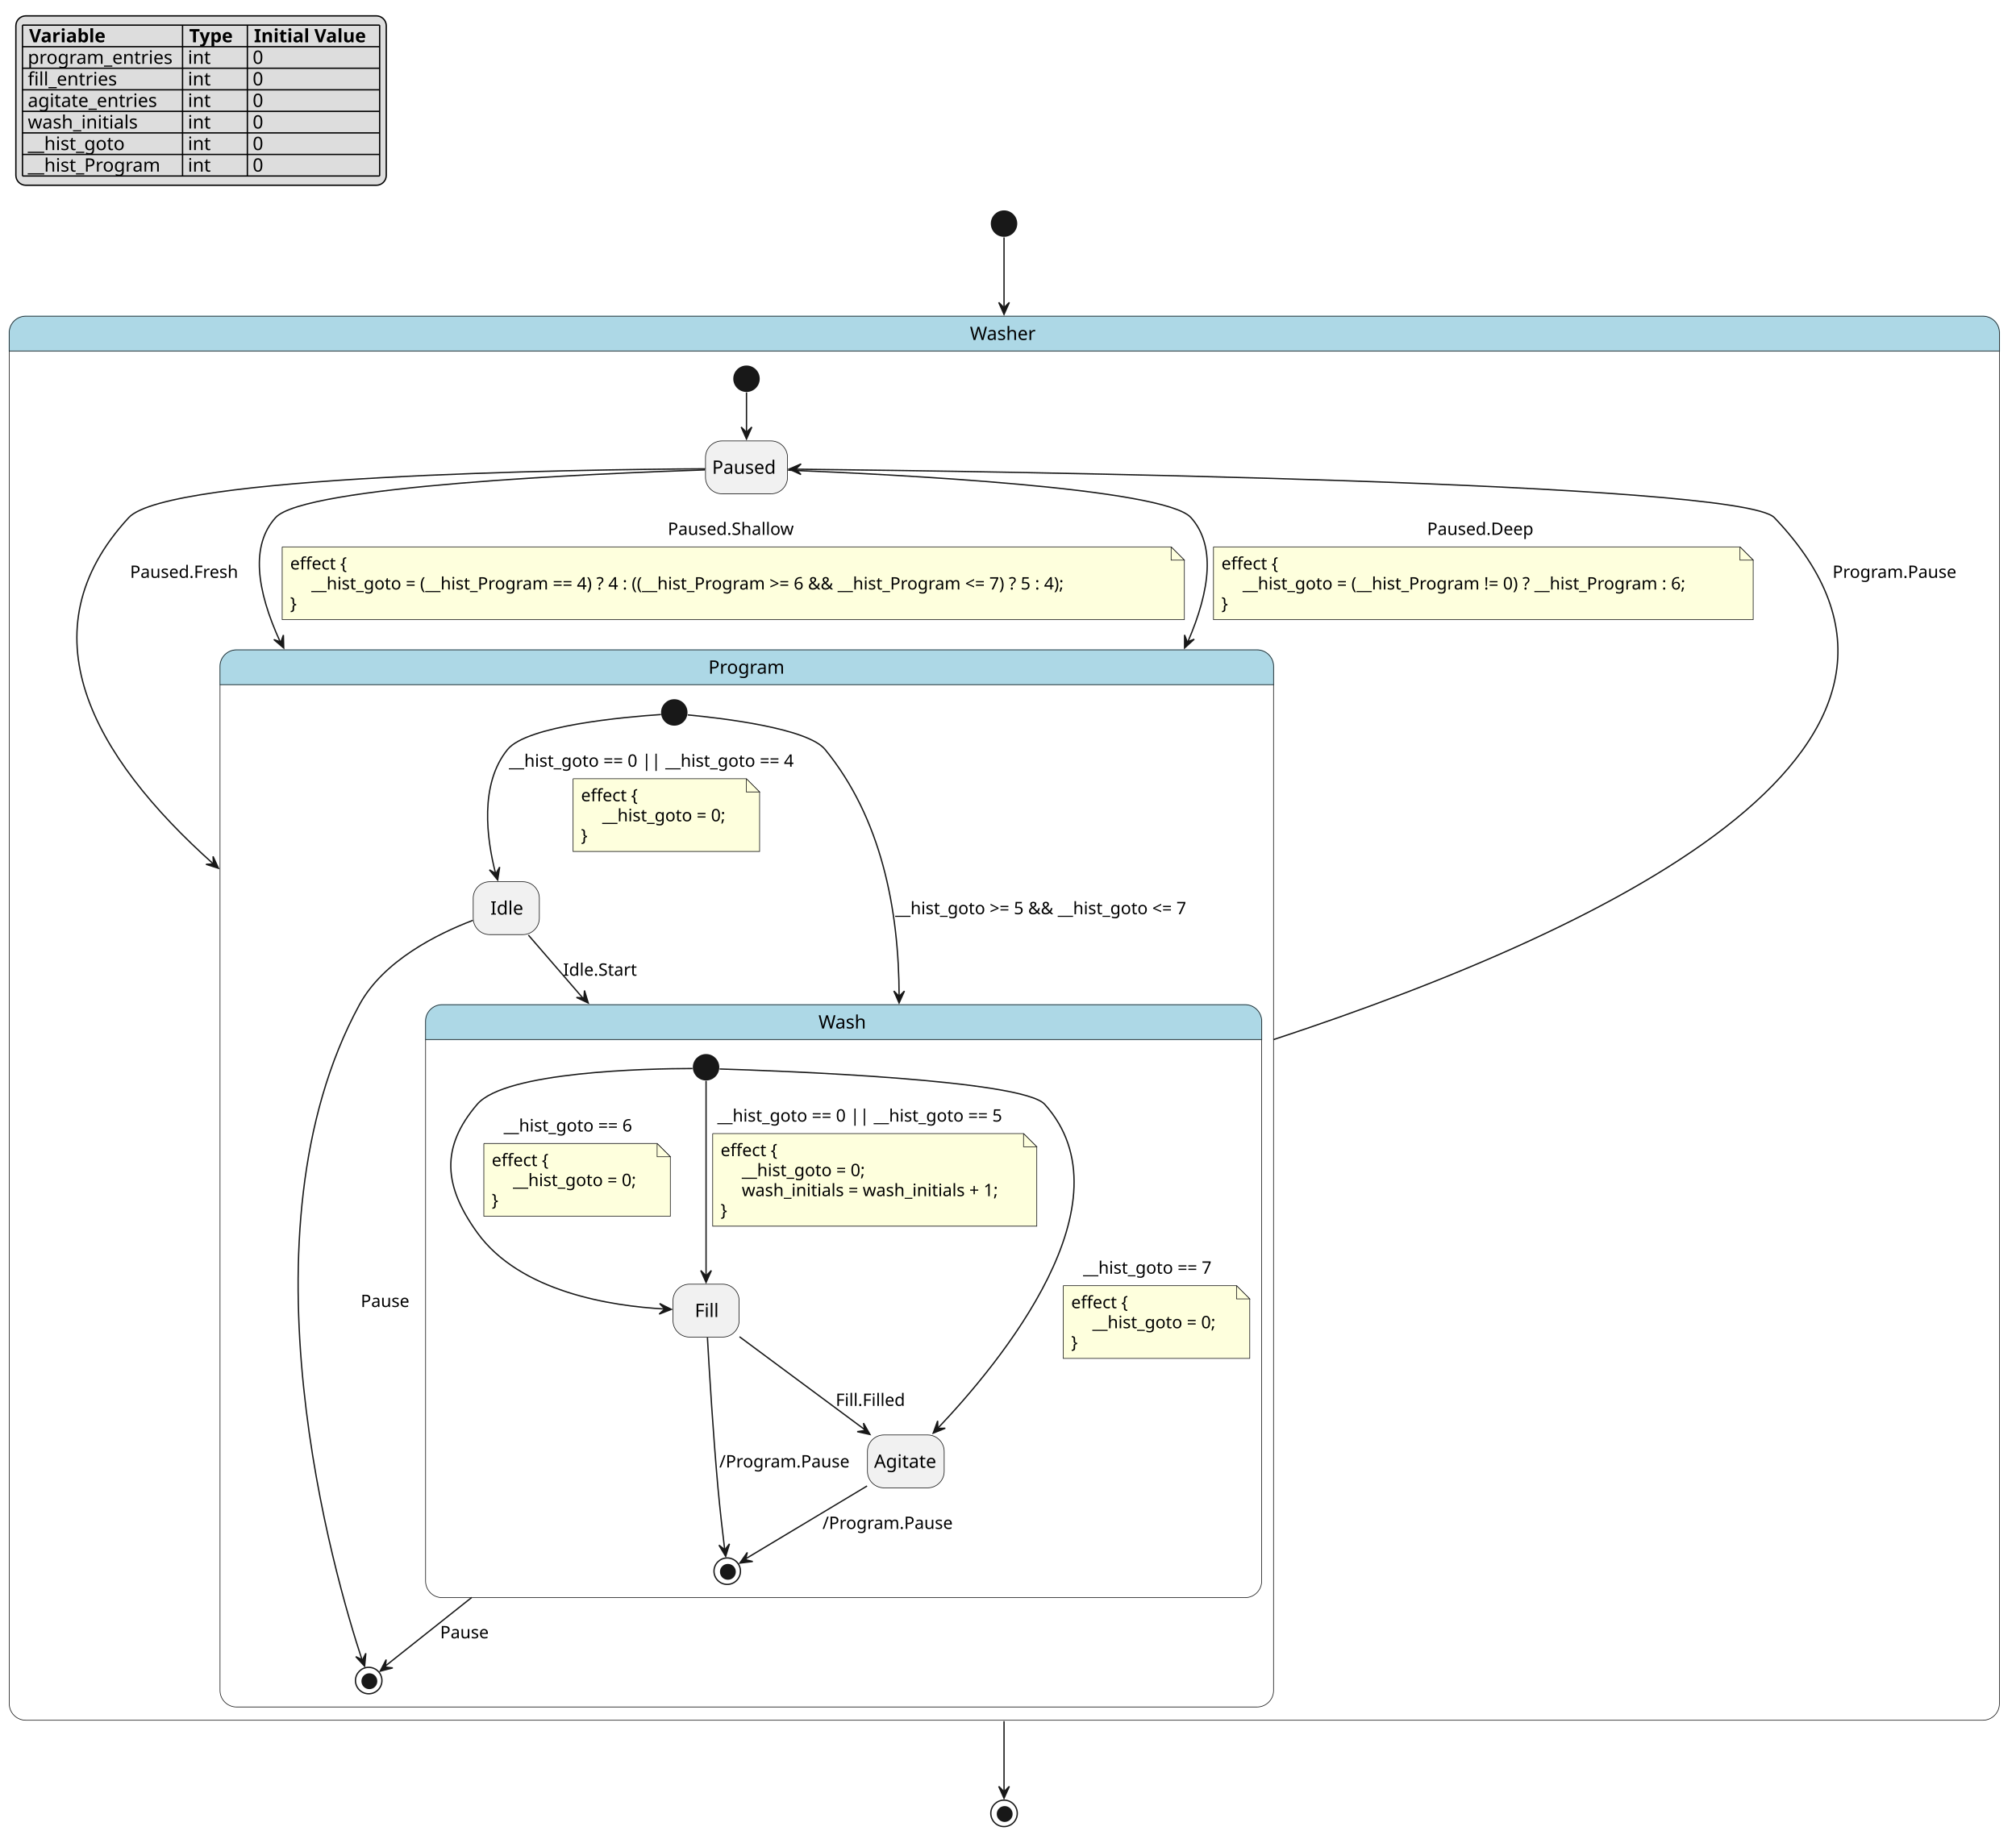
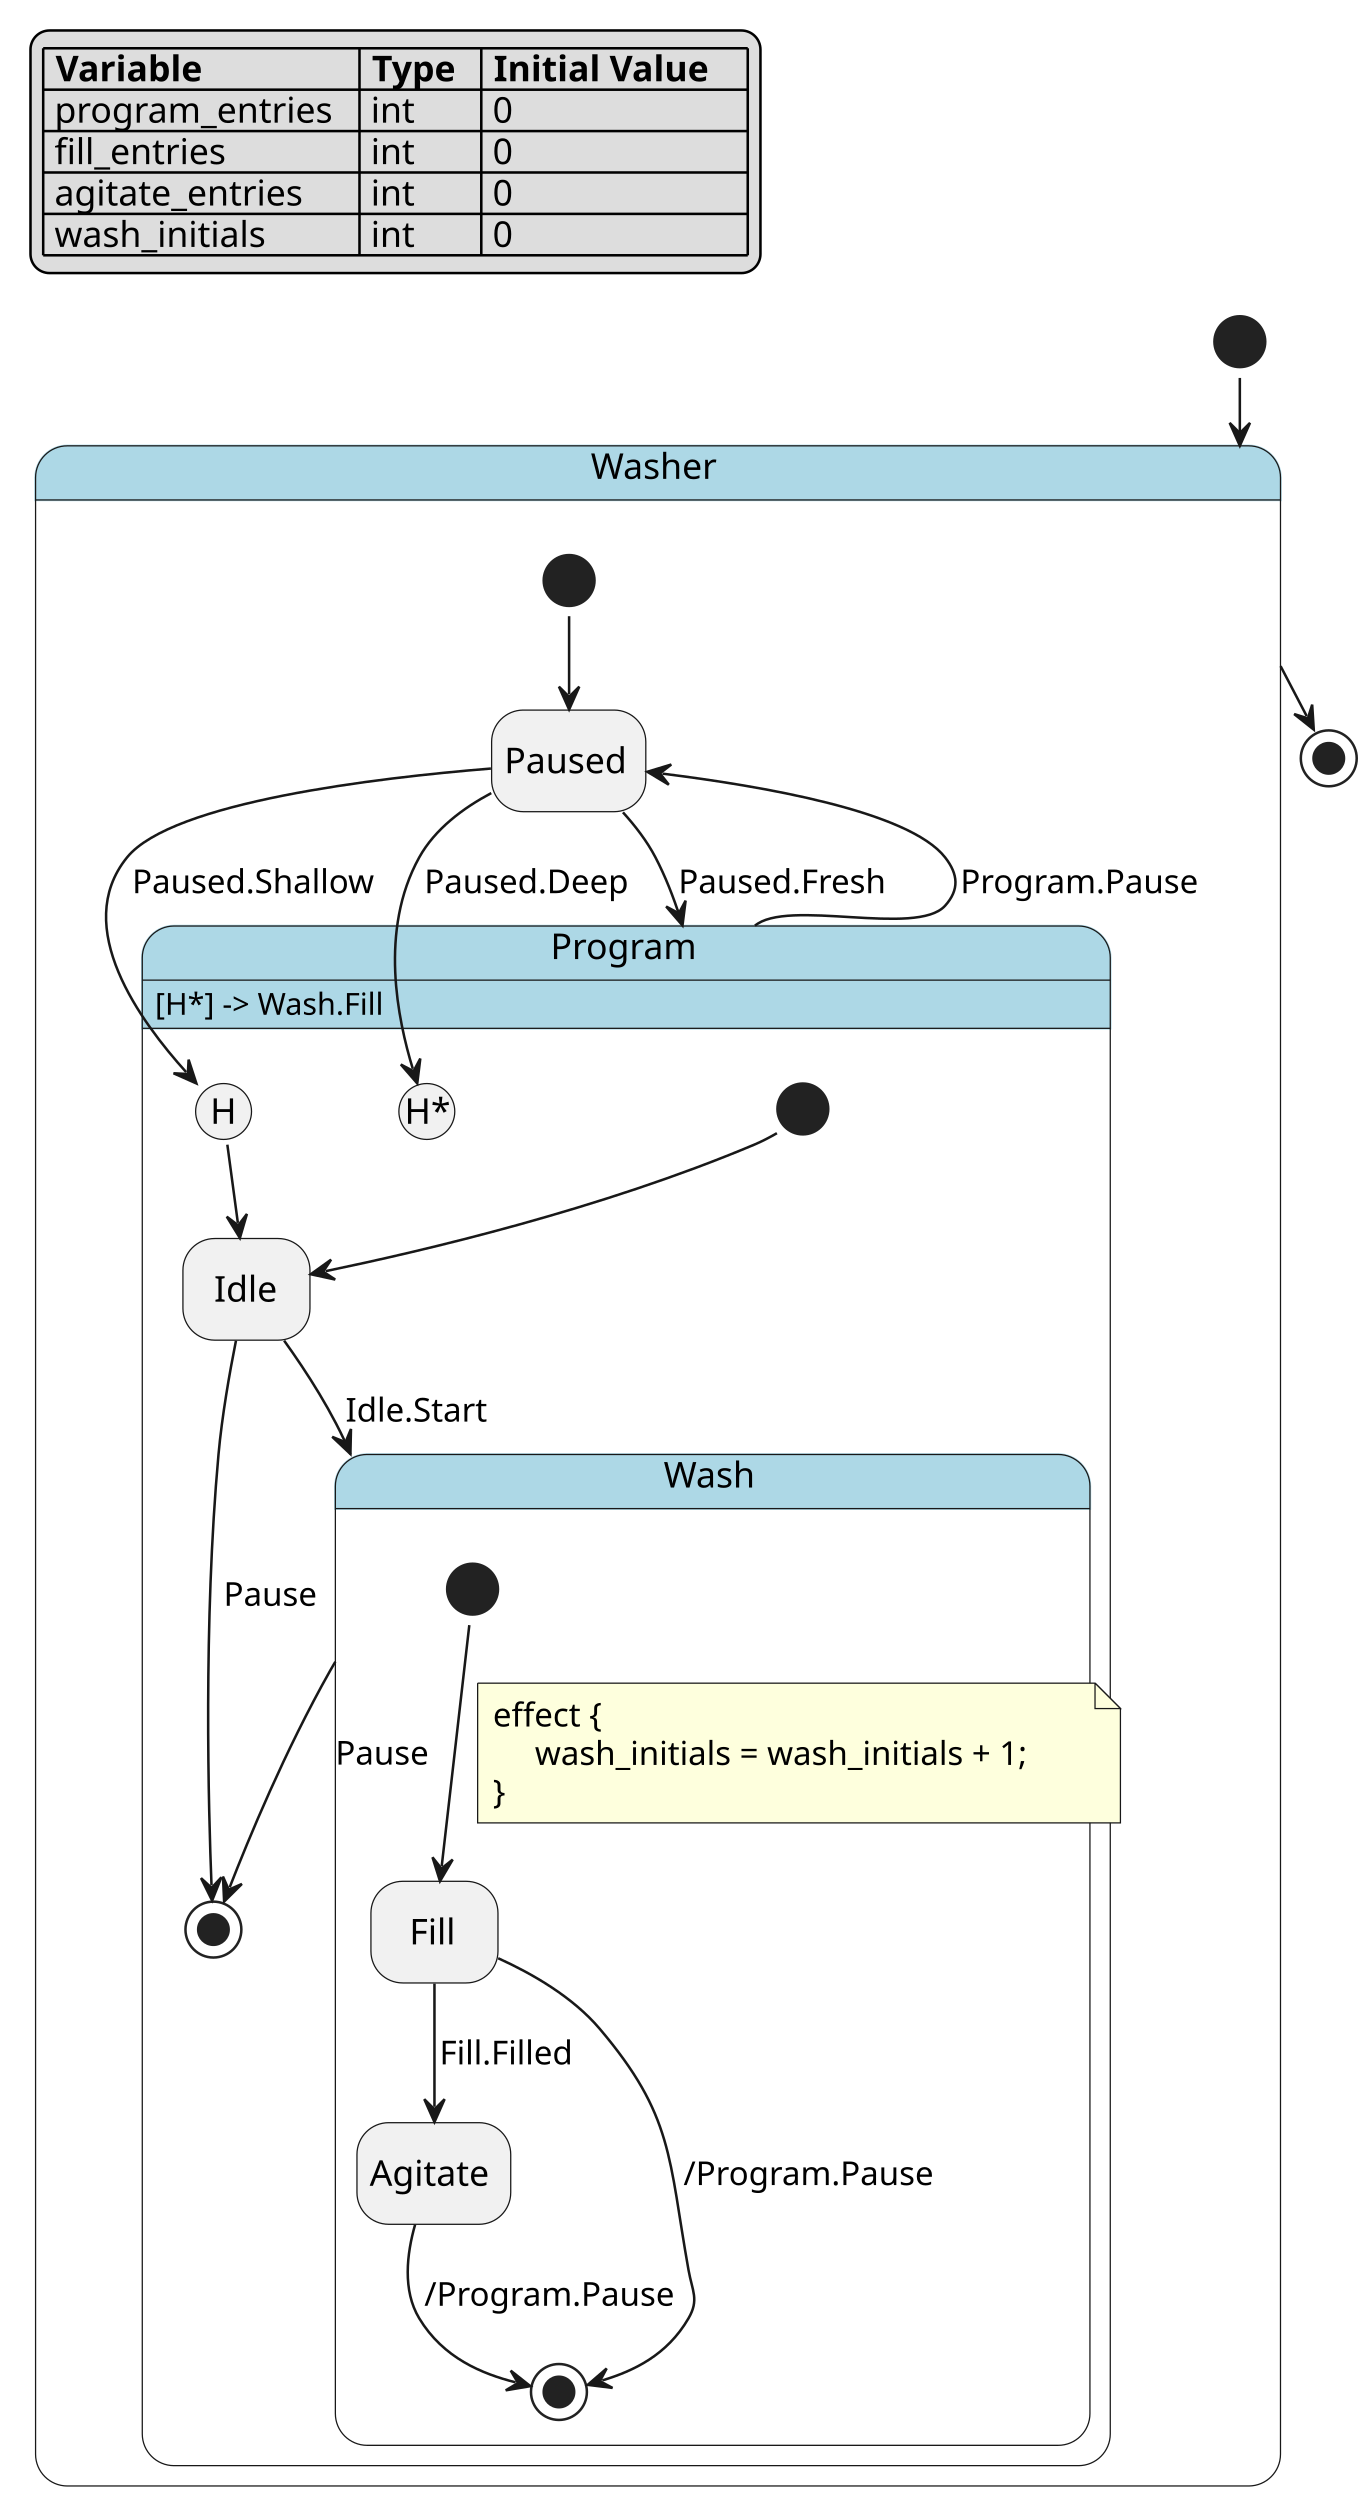
- <svg xmlns="http://www.w3.org/2000/svg" contentStyleType="text/css" height="1387px" preserveAspectRatio="none" style="width:1524px;height:1387px;background:#FFFFFF;" version="1.1" viewBox="0 0 1524 1387" width="1524px" zoomAndPan="magnify">
+ <svg xmlns="http://www.w3.org/2000/svg" contentStyleType="text/css" height="984px" preserveAspectRatio="none" style="width:540px;height:984px;background:#FFFFFF;" version="1.1" viewBox="0 0 540 984" width="540px" zoomAndPan="magnify">
  <defs />
  <g>
-     <rect fill="#DDDDDD" height="128.078" id="_legend" rx="7.5" ry="7.5" style="stroke:#000000;stroke-width:1.0;" width="280" x="12" y="12" />
-     <text fill="#000000" font-family="sans-serif" font-size="14" font-weight="bold" lengthAdjust="spacing" textLength="64" x="22" y="31.995">Variable</text>
-     <text fill="#000000" font-family="sans-serif" font-size="14" font-weight="bold" lengthAdjust="spacing" textLength="39" x="143" y="31.995">Type</text>
-     <text fill="#000000" font-family="sans-serif" font-size="14" font-weight="bold" lengthAdjust="spacing" textLength="90" x="192" y="31.995">Initial Value</text>
-     <text fill="#000000" font-family="sans-serif" font-size="14" lengthAdjust="spacing" textLength="113" x="21" y="48.292">program_entries</text>
-     <text fill="#000000" font-family="sans-serif" font-size="14" lengthAdjust="spacing" textLength="17" x="142" y="48.292">int</text>
-     <text fill="#000000" font-family="sans-serif" font-size="14" lengthAdjust="spacing" textLength="9" x="191" y="48.292">0</text>
-     <text fill="#000000" font-family="sans-serif" font-size="14" lengthAdjust="spacing" textLength="68" x="21" y="64.589">fill_entries</text>
-     <text fill="#000000" font-family="sans-serif" font-size="14" lengthAdjust="spacing" textLength="17" x="142" y="64.589">int</text>
-     <text fill="#000000" font-family="sans-serif" font-size="14" lengthAdjust="spacing" textLength="9" x="191" y="64.589">0</text>
-     <text fill="#000000" font-family="sans-serif" font-size="14" lengthAdjust="spacing" textLength="102" x="21" y="80.886">agitate_entries</text>
-     <text fill="#000000" font-family="sans-serif" font-size="14" lengthAdjust="spacing" textLength="17" x="142" y="80.886">int</text>
-     <text fill="#000000" font-family="sans-serif" font-size="14" lengthAdjust="spacing" textLength="9" x="191" y="80.886">0</text>
-     <text fill="#000000" font-family="sans-serif" font-size="14" lengthAdjust="spacing" textLength="85" x="21" y="97.183">wash_initials</text>
-     <text fill="#000000" font-family="sans-serif" font-size="14" lengthAdjust="spacing" textLength="17" x="142" y="97.183">int</text>
-     <text fill="#000000" font-family="sans-serif" font-size="14" lengthAdjust="spacing" textLength="9" x="191" y="97.183">0</text>
-     <text fill="#000000" font-family="sans-serif" font-size="14" lengthAdjust="spacing" textLength="78" x="21" y="113.48">__hist_goto</text>
-     <text fill="#000000" font-family="sans-serif" font-size="14" lengthAdjust="spacing" textLength="17" x="142" y="113.48">int</text>
-     <text fill="#000000" font-family="sans-serif" font-size="14" lengthAdjust="spacing" textLength="9" x="191" y="113.48">0</text>
-     <text fill="#000000" font-family="sans-serif" font-size="14" lengthAdjust="spacing" textLength="104" x="21" y="129.776">__hist_Program</text>
-     <text fill="#000000" font-family="sans-serif" font-size="14" lengthAdjust="spacing" textLength="17" x="142" y="129.776">int</text>
-     <text fill="#000000" font-family="sans-serif" font-size="14" lengthAdjust="spacing" textLength="9" x="191" y="129.776">0</text>
-     <line style="stroke:#000000;stroke-width:1.0;" x1="17" x2="287" y1="19" y2="19" />
-     <line style="stroke:#000000;stroke-width:1.0;" x1="17" x2="287" y1="35.297" y2="35.297" />
-     <line style="stroke:#000000;stroke-width:1.0;" x1="17" x2="287" y1="51.594" y2="51.594" />
-     <line style="stroke:#000000;stroke-width:1.0;" x1="17" x2="287" y1="67.891" y2="67.891" />
-     <line style="stroke:#000000;stroke-width:1.0;" x1="17" x2="287" y1="84.188" y2="84.188" />
-     <line style="stroke:#000000;stroke-width:1.0;" x1="17" x2="287" y1="100.484" y2="100.484" />
-     <line style="stroke:#000000;stroke-width:1.0;" x1="17" x2="287" y1="116.781" y2="116.781" />
-     <line style="stroke:#000000;stroke-width:1.0;" x1="17" x2="287" y1="133.078" y2="133.078" />
-     <line style="stroke:#000000;stroke-width:1.0;" x1="17" x2="17" y1="19" y2="133.078" />
-     <line style="stroke:#000000;stroke-width:1.0;" x1="138" x2="138" y1="19" y2="133.078" />
-     <line style="stroke:#000000;stroke-width:1.0;" x1="187" x2="187" y1="19" y2="133.078" />
-     <line style="stroke:#000000;stroke-width:1.0;" x1="287" x2="287" y1="19" y2="133.078" />
-     <path d="M19.5,239.078 L1498.95,239.078 A12.5,12.5 0 0 1 1511.45,251.578 L1511.45,265.375 L7,265.375 L7,251.578 A12.5,12.5 0 0 1 19.5,239.078 " fill="#ADD8E6" style="stroke:#ADD8E6;stroke-width:1.0;" />
-     <rect fill="none" height="1061.594" rx="12.5" ry="12.5" style="stroke:#181818;stroke-width:0.5;" width="1504.45" x="7" y="239.078" />
-     <line style="stroke:#181818;stroke-width:0.5;" x1="7" x2="1511.45" y1="265.375" y2="265.375" />
-     <text fill="#000000" font-family="sans-serif" font-size="14" lengthAdjust="spacing" textLength="52" x="733.225" y="257.073">Washer</text>
-     <rect fill="#F1F1F1" height="40" rx="12.5" ry="12.5" style="stroke:#181818;stroke-width:0.5;" width="62" x="533.32" y="333.375" />
-     <text fill="#000000" font-family="sans-serif" font-size="14" lengthAdjust="spacing" textLength="52" x="538.32" y="358.222">Paused</text>
-     <path d="M178.82,491.375 L950.25,491.375 A12.5,12.5 0 0 1 962.75,503.875 L962.75,517.672 L166.32,517.672 L166.32,503.875 A12.5,12.5 0 0 1 178.82,491.375 " fill="#ADD8E6" style="stroke:#ADD8E6;stroke-width:1.0;" />
-     <rect fill="none" height="799.297" rx="12.5" ry="12.5" style="stroke:#181818;stroke-width:0.5;" width="796.43" x="166.32" y="491.375" />
-     <line style="stroke:#181818;stroke-width:0.5;" x1="166.32" x2="962.75" y1="517.672" y2="517.672" />
-     <text fill="#000000" font-family="sans-serif" font-size="14" lengthAdjust="spacing" textLength="58" x="535.535" y="509.37">Program</text>
-     <rect fill="#F1F1F1" height="40" rx="12.5" ry="12.5" style="stroke:#181818;stroke-width:0.5;" width="50" x="357.72" y="666.672" />
-     <text fill="#000000" font-family="sans-serif" font-size="14" lengthAdjust="spacing" textLength="24" x="370.72" y="691.519">Idle</text>
-     <path d="M334.22,759.672 L941.25,759.672 A12.5,12.5 0 0 1 953.75,772.172 L953.75,785.969 L321.72,785.969 L321.72,772.172 A12.5,12.5 0 0 1 334.22,759.672 " fill="#ADD8E6" style="stroke:#ADD8E6;stroke-width:1.0;" />
-     <rect fill="none" height="448.297" rx="12.5" ry="12.5" style="stroke:#181818;stroke-width:0.5;" width="632.03" x="321.72" y="759.672" />
-     <line style="stroke:#181818;stroke-width:0.5;" x1="321.72" x2="953.75" y1="785.969" y2="785.969" />
-     <text fill="#000000" font-family="sans-serif" font-size="14" lengthAdjust="spacing" textLength="38" x="618.735" y="777.667">Wash</text>
-     <rect fill="#F1F1F1" height="40" rx="12.5" ry="12.5" style="stroke:#181818;stroke-width:0.5;" width="50" x="508.75" y="970.969" />
-     <text fill="#000000" font-family="sans-serif" font-size="14" lengthAdjust="spacing" textLength="17" x="525.25" y="995.815">Fill</text>
-     <rect fill="#F1F1F1" height="40" rx="12.5" ry="12.5" style="stroke:#181818;stroke-width:0.5;" width="58" x="655.75" y="1084.969" />
-     <text fill="#000000" font-family="sans-serif" font-size="14" lengthAdjust="spacing" textLength="48" x="660.75" y="1109.815">Agitate</text>
-     <ellipse cx="533.75" cy="806.969" fill="#181818" rx="10" ry="10" style="stroke:none;stroke-width:1.0;" />
-     <ellipse cx="549.75" cy="1187.969" fill="none" rx="10" ry="10" style="stroke:#181818;stroke-width:1.0;" />
-     <ellipse cx="550.25" cy="1188.469" fill="#181818" rx="6" ry="6" style="stroke:none;stroke-width:1.0;" />
-     <g id="link_*start*washer__program__wash_washer__program__wash__fill">
-       <path d="M523.5,807.919 C489.58,807.969 382,810.149 360.75,834.969 C332.72,867.719 335.58,896.969 360.75,931.969 C393.13,976.969 462.1,987.549 502.49,989.739 " fill="none" id="*start*washer__program__wash-to-washer__program__wash__fill" style="stroke:#181818;stroke-width:1.0;" />
-       <polygon fill="#181818" points="507.48,990.009,498.673,985.601,502.485,989.78,498.306,993.592,507.48,990.009" style="stroke:#181818;stroke-width:1.0;" />
-       <text fill="#000000" font-family="sans-serif" font-size="13" lengthAdjust="spacing" textLength="111" x="380.75" y="855.536">__hist_goto == 6</text>
-       <path d="M365.75,864.602 L365.75,919.602 L506.75,919.602 L506.75,874.602 L496.75,864.602 L365.75,864.602 " fill="#FEFFDD" style="stroke:#181818;stroke-width:0.5;" />
-       <path d="M496.75,864.602 L496.75,874.602 L506.75,874.602 L496.75,864.602 " fill="#FEFFDD" style="stroke:#181818;stroke-width:0.5;" />
-       <text fill="#000000" font-family="sans-serif" font-size="13" lengthAdjust="spacing" textLength="48" x="371.75" y="881.668">effect {</text>
-       <text fill="#000000" font-family="sans-serif" font-size="13" lengthAdjust="spacing" textLength="104" x="387.75" y="896.801">__hist_goto = 0;</text>
-       <text fill="#000000" font-family="sans-serif" font-size="13" lengthAdjust="spacing" textLength="8" x="371.75" y="911.934">}</text>
+     <rect fill="#DDDDDD" height="95.484" id="_legend" rx="7.5" ry="7.5" style="stroke:#000000;stroke-width:1.0;" width="287.313" x="12" y="12" />
+     <text fill="#000000" font-family="sans-serif" font-size="14" font-weight="bold" lengthAdjust="spacing" textLength="65.748" x="21.874" y="31.995">Variable</text>
+     <text fill="#000000" font-family="sans-serif" font-size="14" font-weight="bold" lengthAdjust="spacing" textLength="38.192" x="146.37" y="31.995">Type</text>
+     <text fill="#000000" font-family="sans-serif" font-size="14" font-weight="bold" lengthAdjust="spacing" textLength="95.129" x="194.31" y="31.995">Initial Value</text>
+     <text fill="#000000" font-family="sans-serif" font-size="14" lengthAdjust="spacing" textLength="115.596" x="21.45" y="48.292">program_entries</text>
+     <text fill="#000000" font-family="sans-serif" font-size="14" lengthAdjust="spacing" textLength="18.252" x="145.946" y="48.292">int</text>
+     <text fill="#000000" font-family="sans-serif" font-size="14" lengthAdjust="spacing" textLength="8.907" x="193.887" y="48.292">0</text>
+     <text fill="#000000" font-family="sans-serif" font-size="14" lengthAdjust="spacing" textLength="72.126" x="21.45" y="64.589">fill_entries</text>
+     <text fill="#000000" font-family="sans-serif" font-size="14" lengthAdjust="spacing" textLength="18.252" x="145.946" y="64.589">int</text>
+     <text fill="#000000" font-family="sans-serif" font-size="14" lengthAdjust="spacing" textLength="8.907" x="193.887" y="64.589">0</text>
+     <text fill="#000000" font-family="sans-serif" font-size="14" lengthAdjust="spacing" textLength="105.055" x="21.45" y="80.886">agitate_entries</text>
+     <text fill="#000000" font-family="sans-serif" font-size="14" lengthAdjust="spacing" textLength="18.252" x="145.946" y="80.886">int</text>
+     <text fill="#000000" font-family="sans-serif" font-size="14" lengthAdjust="spacing" textLength="8.907" x="193.887" y="80.886">0</text>
+     <text fill="#000000" font-family="sans-serif" font-size="14" lengthAdjust="spacing" textLength="88.99" x="21.45" y="97.183">wash_initials</text>
+     <text fill="#000000" font-family="sans-serif" font-size="14" lengthAdjust="spacing" textLength="18.252" x="145.946" y="97.183">int</text>
+     <text fill="#000000" font-family="sans-serif" font-size="14" lengthAdjust="spacing" textLength="8.907" x="193.887" y="97.183">0</text>
+     <line style="stroke:#000000;stroke-width:1.0;" x1="17" x2="294.313" y1="19" y2="19" />
+     <line style="stroke:#000000;stroke-width:1.0;" x1="17" x2="294.313" y1="35.297" y2="35.297" />
+     <line style="stroke:#000000;stroke-width:1.0;" x1="17" x2="294.313" y1="51.594" y2="51.594" />
+     <line style="stroke:#000000;stroke-width:1.0;" x1="17" x2="294.313" y1="67.891" y2="67.891" />
+     <line style="stroke:#000000;stroke-width:1.0;" x1="17" x2="294.313" y1="84.188" y2="84.188" />
+     <line style="stroke:#000000;stroke-width:1.0;" x1="17" x2="294.313" y1="100.484" y2="100.484" />
+     <line style="stroke:#000000;stroke-width:1.0;" x1="17" x2="17" y1="19" y2="100.484" />
+     <line style="stroke:#000000;stroke-width:1.0;" x1="141.496" x2="141.496" y1="19" y2="100.484" />
+     <line style="stroke:#000000;stroke-width:1.0;" x1="189.436" x2="189.436" y1="19" y2="100.484" />
+     <line style="stroke:#000000;stroke-width:1.0;" x1="294.313" x2="294.313" y1="19" y2="100.484" />
+     <g id="cluster_washer">
+       <path d="M26.5,175.484 L491.5,175.484 A12.5,12.5 0 0 1 504,187.984 L504,196.781 L14,196.781 L14,187.984 A12.5,12.5 0 0 1 26.5,175.484 " fill="#ADD8E6" style="stroke:#ADD8E6;stroke-width:1.0;" />
+       <rect fill="none" height="803" rx="12.5" ry="12.5" style="stroke:#181818;stroke-width:0.5;" width="490" x="14" y="175.484" />
+       <line style="stroke:#181818;stroke-width:0.5;" x1="14" x2="504" y1="196.781" y2="196.781" />
+       <text fill="#000000" font-family="sans-serif" font-size="14" lengthAdjust="spacing" textLength="52.958" x="232.521" y="188.48">Washer</text>
    </g>
-     <g id="link_*start*washer__program__wash_washer__program__wash__agitate">
-       <path d="M543.97,808.259 C589.57,809.649 773.01,816.369 789.75,834.969 C856.3,908.909 756.61,1029.829 708.4,1080.489 " fill="none" id="*start*washer__program__wash-to-washer__program__wash__agitate" style="stroke:#181818;stroke-width:1.0;" />
-       <polygon fill="#181818" points="705.46,1083.589,714.587,1079.887,708.931,1079.989,708.828,1074.334,705.46,1083.589" style="stroke:#181818;stroke-width:1.0;" />
-       <text fill="#000000" font-family="sans-serif" font-size="13" lengthAdjust="spacing" textLength="111" x="818.75" y="963.036">__hist_goto == 7</text>
-       <path d="M803.75,972.102 L803.75,1027.102 L944.75,1027.102 L944.75,982.102 L934.75,972.102 L803.75,972.102 " fill="#FEFFDD" style="stroke:#181818;stroke-width:0.5;" />
-       <path d="M934.75,972.102 L934.75,982.102 L944.75,982.102 L934.75,972.102 " fill="#FEFFDD" style="stroke:#181818;stroke-width:0.5;" />
-       <text fill="#000000" font-family="sans-serif" font-size="13" lengthAdjust="spacing" textLength="48" x="809.75" y="989.168">effect {</text>
-       <text fill="#000000" font-family="sans-serif" font-size="13" lengthAdjust="spacing" textLength="104" x="825.75" y="1004.301">__hist_goto = 0;</text>
-       <text fill="#000000" font-family="sans-serif" font-size="13" lengthAdjust="spacing" textLength="8" x="809.75" y="1019.434">}</text>
+     <g id="cluster_washer__program">
+       <path d="M68.5,364.484 L424.5,364.484 A12.5,12.5 0 0 1 437,376.984 L437,404.75 L56,404.75 L56,376.984 A12.5,12.5 0 0 1 68.5,364.484 " fill="#ADD8E6" style="stroke:#ADD8E6;stroke-width:1.0;" />
+       <rect fill="none" height="606" rx="12.5" ry="12.5" style="stroke:#181818;stroke-width:0.5;" width="381" x="56" y="364.484" />
+       <line style="stroke:#181818;stroke-width:0.5;" x1="56" x2="437" y1="404.75" y2="404.75" />
+       <line style="stroke:#181818;stroke-width:0.5;" x1="56" x2="437" y1="385.781" y2="385.781" />
+       <text fill="#000000" font-family="sans-serif" font-size="14" lengthAdjust="spacing" textLength="59.623" x="216.689" y="377.479">Program</text>
+       <text fill="#000000" font-family="sans-serif" font-size="12" lengthAdjust="spacing" textLength="100.195" x="61" y="399.42">[H*] -&gt; Wash.Fill</text>
    </g>
-     <g id="link_washer__program__wash__fill_*end*washer__program__wash">
-       <path d="M534.79,1011.369 C536.24,1037.289 539.11,1084.629 542.75,1124.969 C544.21,1141.099 546.35,1159.539 547.88,1172.089 " fill="none" id="washer__program__wash__fill-to-*end*washer__program__wash" style="stroke:#181818;stroke-width:1.0;" />
-       <polygon fill="#181818" points="548.58,1176.739,551.446,1167.316,547.967,1171.776,543.506,1168.297,548.58,1176.739" style="stroke:#181818;stroke-width:1.0;" />
-       <text fill="#000000" font-family="sans-serif" font-size="13" lengthAdjust="spacing" textLength="102" x="543.75" y="1109.536">/Program.Pause</text>
+     <g id="cluster_washer__program__wash">
+       <path d="M144.5,572.484 L416.5,572.484 A12.5,12.5 0 0 1 429,584.984 L429,593.781 L132,593.781 L132,584.984 A12.5,12.5 0 0 1 144.5,572.484 " fill="#ADD8E6" style="stroke:#ADD8E6;stroke-width:1.0;" />
+       <rect fill="none" height="390" rx="12.5" ry="12.5" style="stroke:#181818;stroke-width:0.5;" width="297" x="132" y="572.484" />
+       <line style="stroke:#181818;stroke-width:0.5;" x1="132" x2="429" y1="593.781" y2="593.781" />
+       <text fill="#000000" font-family="sans-serif" font-size="14" lengthAdjust="spacing" textLength="38.589" x="261.206" y="585.48">Wash</text>
    </g>
-     <g id="link_washer__program__wash__agitate_*end*washer__program__wash">
-       <path d="M655.46,1123.549 C626.86,1140.699 584.63,1166.049 563.23,1178.879 " fill="none" id="washer__program__wash__agitate-to-*end*washer__program__wash" style="stroke:#181818;stroke-width:1.0;" />
-       <polygon fill="#181818" points="559.26,1181.859,569.035,1180.658,563.548,1179.286,564.919,1173.798,559.26,1181.859" style="stroke:#181818;stroke-width:1.0;" />
-       <text fill="#000000" font-family="sans-serif" font-size="13" lengthAdjust="spacing" textLength="102" x="621.75" y="1156.036">/Program.Pause</text>
-     </g>
-     <g id="link_*start*washer__program__wash_washer__program__wash__fill">
-       <path d="M533.75,817.249 C533.75,844.309 533.75,923.849 533.75,964.869 " fill="none" id="*start*washer__program__wash-to-washer__program__wash__fill-1" style="stroke:#181818;stroke-width:1.0;" />
-       <polygon fill="#181818" points="533.75,969.629,537.75,960.629,533.75,964.629,529.75,960.629,533.75,969.629" style="stroke:#181818;stroke-width:1.0;" />
-       <text fill="#000000" font-family="sans-serif" font-size="13" lengthAdjust="spacing" textLength="238" x="542.25" y="848.036">__hist_goto == 0 || __hist_goto == 5</text>
-       <path d="M538.75,857.102 L538.75,927.102 L783.75,927.102 L783.75,867.102 L773.75,857.102 L538.75,857.102 " fill="#FEFFDD" style="stroke:#181818;stroke-width:0.5;" />
-       <path d="M773.75,857.102 L773.75,867.102 L783.75,867.102 L773.75,857.102 " fill="#FEFFDD" style="stroke:#181818;stroke-width:0.5;" />
-       <text fill="#000000" font-family="sans-serif" font-size="13" lengthAdjust="spacing" textLength="48" x="544.75" y="874.168">effect {</text>
-       <text fill="#000000" font-family="sans-serif" font-size="13" lengthAdjust="spacing" textLength="104" x="560.75" y="889.301">__hist_goto = 0;</text>
-       <text fill="#000000" font-family="sans-serif" font-size="13" lengthAdjust="spacing" textLength="208" x="560.75" y="904.434">wash_initials = wash_initials + 1;</text>
-       <text fill="#000000" font-family="sans-serif" font-size="13" lengthAdjust="spacing" textLength="8" x="544.75" y="919.567">}</text>
-     </g>
-     <g id="link_washer__program__wash__fill_washer__program__wash__agitate">
-       <path d="M559.03,1010.719 C585.14,1030.079 625.92,1060.329 653.91,1081.089 " fill="none" id="washer__program__wash__fill-to-washer__program__wash__agitate" style="stroke:#181818;stroke-width:1.0;" />
-       <polygon fill="#181818" points="657.64,1084.599,652.771,1076.037,653.616,1081.631,648.023,1082.476,657.64,1084.599" style="stroke:#181818;stroke-width:1.0;" />
-       <text fill="#000000" font-family="sans-serif" font-size="13" lengthAdjust="spacing" textLength="52" x="631.75" y="1063.036">Fill.Filled</text>
-     </g>
-     <ellipse cx="509.72" cy="538.672" fill="#181818" rx="10" ry="10" style="stroke:none;stroke-width:1.0;" />
-     <ellipse cx="278.72" cy="1270.672" fill="none" rx="10" ry="10" style="stroke:#181818;stroke-width:1.0;" />
-     <ellipse cx="279.22" cy="1271.172" fill="#181818" rx="6" ry="6" style="stroke:none;stroke-width:1.0;" />
-     <g id="link_*start*washer__program_washer__program__wash">
-       <path d="M519.91,540.542 C545.35,542.932 610.51,550.542 623.72,566.672 C666.06,618.412 679.63,687.092 679.69,753.712 " fill="none" id="*start*washer__program-to-washer__program__wash" style="stroke:#181818;stroke-width:1.0;" />
-       <polygon fill="#181818" points="679.66,758.322,683.711,749.345,679.689,753.322,675.712,749.299,679.66,758.322" style="stroke:#181818;stroke-width:1.0;" />
-       <text fill="#000000" font-family="sans-serif" font-size="13" lengthAdjust="spacing" textLength="252" x="676.72" y="691.239">__hist_goto &gt;= 5 &amp;&amp; __hist_goto &lt;= 7</text>
-     </g>
-     <g id="link_washer__program__idle_*end*washer__program">
-       <path d="M357.47,695.872 C330.69,706.082 289.81,726.372 271.72,759.672 C177.32,933.412 252.92,1192.082 273.78,1255.332 " fill="none" id="washer__program__idle-to-*end*washer__program" style="stroke:#181818;stroke-width:1.0;" />
-       <polygon fill="#181818" points="275.62,1259.842,276.56,1250.038,274.035,1255.1,268.973,1252.575,275.62,1259.842" style="stroke:#181818;stroke-width:1.0;" />
-       <text fill="#000000" font-family="sans-serif" font-size="13" lengthAdjust="spacing" textLength="39" x="272.72" y="988.239">Pause</text>
-     </g>
-     <g id="link_washer__program__wash_*end*washer__program">
-       <path d="M356.61,1207.832 C327.85,1230.662 304.28,1249.372 290.86,1260.032 " fill="none" id="washer__program__wash-to-*end*washer__program" style="stroke:#181818;stroke-width:1.0;" />
-       <polygon fill="#181818" points="287.38,1263.582,296.913,1261.109,291.293,1260.469,291.932,1254.848,287.38,1263.582" style="stroke:#181818;stroke-width:1.0;" />
-       <text fill="#000000" font-family="sans-serif" font-size="13" lengthAdjust="spacing" textLength="39" x="332.72" y="1238.739">Pause</text>
-     </g>
-     <g id="link_*start*washer__program_washer__program__idle">
-       <path d="M499.64,540.262 C472.41,542.082 398.42,548.642 383.72,566.672 C362.35,592.872 367.89,634.192 374.67,660.602 " fill="none" id="*start*washer__program-to-washer__program__idle" style="stroke:#181818;stroke-width:1.0;" />
-       <polygon fill="#181818" points="376.22,665.332,377.716,655.597,374.907,660.507,369.997,657.698,376.22,665.332" style="stroke:#181818;stroke-width:1.0;" />
-       <text fill="#000000" font-family="sans-serif" font-size="13" lengthAdjust="spacing" textLength="238" x="384.72" y="579.739">__hist_goto == 0 || __hist_goto == 4</text>
-       <path d="M433.22,588.805 L433.22,643.805 L574.22,643.805 L574.22,598.805 L564.22,588.805 L433.22,588.805 " fill="#FEFFDD" style="stroke:#181818;stroke-width:0.5;" />
-       <path d="M564.22,588.805 L564.22,598.805 L574.22,598.805 L564.22,588.805 " fill="#FEFFDD" style="stroke:#181818;stroke-width:0.5;" />
-       <text fill="#000000" font-family="sans-serif" font-size="13" lengthAdjust="spacing" textLength="48" x="439.22" y="605.872">effect {</text>
-       <text fill="#000000" font-family="sans-serif" font-size="13" lengthAdjust="spacing" textLength="104" x="455.22" y="621.004">__hist_goto = 0;</text>
-       <text fill="#000000" font-family="sans-serif" font-size="13" lengthAdjust="spacing" textLength="8" x="439.22" y="636.137">}</text>
-     </g>
-     <g id="link_washer__program__idle_washer__program__wash">
-       <path d="M399.45,707.032 C409.75,718.942 424.16,735.622 440.86,754.942 " fill="none" id="washer__program__idle-to-washer__program__wash" style="stroke:#181818;stroke-width:1.0;" />
-       <polygon fill="#181818" points="444.69,758.362,441.832,748.937,441.421,754.579,435.779,754.168,444.69,758.362" style="stroke:#181818;stroke-width:1.0;" />
-       <text fill="#000000" font-family="sans-serif" font-size="13" lengthAdjust="spacing" textLength="58" x="425.72" y="737.739">Idle.Start</text>
-     </g>
-     <ellipse cx="564.32" cy="286.375" fill="#181818" rx="10" ry="10" style="stroke:none;stroke-width:1.0;" />
-     <g id="link_washer__program_washer__paused">
-       <path d="M962.56,786.095 C1228.54,698.455 1502.45,560.365 1341.32,391.375 C1315.5,364.295 751.91,356.375 601.14,354.735 " fill="none" id="washer__program-to-washer__paused" style="stroke:#181818;stroke-width:1.0;" />
-       <polygon fill="#181818" points="596.53,354.675,605.484,358.778,601.53,354.732,605.575,350.778,596.53,354.675" style="stroke:#181818;stroke-width:1.0;" />
-       <text fill="#000000" font-family="sans-serif" font-size="13" lengthAdjust="spacing" textLength="98" x="1385.32" y="436.942">Program.Pause</text>
-     </g>
-     <g id="link_*start*washer_washer__paused">
-       <path d="M564.32,296.685 C564.32,304.625 564.32,316.415 564.32,327.105 " fill="none" id="*start*washer-to-washer__paused" style="stroke:#181818;stroke-width:1.0;" />
-       <polygon fill="#181818" points="564.32,331.895,568.32,322.895,564.32,326.895,560.32,322.895,564.32,331.895" style="stroke:#181818;stroke-width:1.0;" />
-     </g>
-     <g id="link_washer__paused_washer__program">
-       <path d="M533.12,354.455 C433.34,355.035 126.85,359.415 97.32,391.375 C18,477.225 68.98,570.865 161.68,653.565 " fill="none" id="washer__paused-to-washer__program" style="stroke:#181818;stroke-width:1.0;" />
-       <polygon fill="#181818" points="165.13,656.495,161.044,647.534,161.387,653.18,155.74,653.523,165.13,656.495" style="stroke:#181818;stroke-width:1.0;" />
-       <text fill="#000000" font-family="sans-serif" font-size="13" lengthAdjust="spacing" textLength="86" x="98.32" y="436.942">Paused.Fresh</text>
-     </g>
-     <g id="link_washer__paused_washer__program">
-       <path d="M532.85,355.285 C449.85,358.015 229.87,367.465 208.32,391.375 C189.53,412.215 193.61,445.635 211.93,485.565 " fill="none" id="washer__paused-to-washer__program-1" style="stroke:#181818;stroke-width:1.0;" />
-       <polygon fill="#181818" points="214.48,489.975,214.246,480.129,212.341,485.455,207.015,483.551,214.48,489.975" style="stroke:#181818;stroke-width:1.0;" />
-       <text fill="#000000" font-family="sans-serif" font-size="13" lengthAdjust="spacing" textLength="99" x="504.82" y="404.442">Paused.Shallow</text>
-       <path d="M213.32,413.508 L213.32,468.508 L895.32,468.508 L895.32,423.508 L885.32,413.508 L213.32,413.508 " fill="#FEFFDD" style="stroke:#181818;stroke-width:0.5;" />
-       <path d="M885.32,413.508 L885.32,423.508 L895.32,423.508 L885.32,413.508 " fill="#FEFFDD" style="stroke:#181818;stroke-width:0.5;" />
-       <text fill="#000000" font-family="sans-serif" font-size="13" lengthAdjust="spacing" textLength="48" x="219.32" y="430.575">effect {</text>
-       <text fill="#000000" font-family="sans-serif" font-size="13" lengthAdjust="spacing" textLength="645" x="235.32" y="445.707">__hist_goto = (__hist_Program == 4) ? 4 : ((__hist_Program &gt;= 6 &amp;&amp; __hist_Program &lt;= 7) ? 5 : 4);</text>
-       <text fill="#000000" font-family="sans-serif" font-size="13" lengthAdjust="spacing" textLength="8" x="219.32" y="460.84">}</text>
-     </g>
-     <g id="link_washer__paused_washer__program">
-       <path d="M595.74,355.495 C675.37,358.645 880.17,368.895 900.32,391.375 C918.77,411.975 915.19,445.405 897.89,485.475 " fill="none" id="washer__paused-to-washer__program-2" style="stroke:#181818;stroke-width:1.0;" />
-       <polygon fill="#181818" points="895.48,489.915,902.787,483.311,897.508,485.345,895.474,480.066,895.48,489.915" style="stroke:#181818;stroke-width:1.0;" />
-       <text fill="#000000" font-family="sans-serif" font-size="13" lengthAdjust="spacing" textLength="85" x="1078.82" y="404.442">Paused.Deep</text>
-       <path d="M917.32,413.508 L917.32,468.508 L1325.32,468.508 L1325.32,423.508 L1315.32,413.508 L917.32,413.508 " fill="#FEFFDD" style="stroke:#181818;stroke-width:0.5;" />
-       <path d="M1315.32,413.508 L1315.32,423.508 L1325.32,423.508 L1315.32,413.508 " fill="#FEFFDD" style="stroke:#181818;stroke-width:0.5;" />
-       <text fill="#000000" font-family="sans-serif" font-size="13" lengthAdjust="spacing" textLength="48" x="923.32" y="430.575">effect {</text>
-       <text fill="#000000" font-family="sans-serif" font-size="13" lengthAdjust="spacing" textLength="371" x="939.32" y="445.707">__hist_goto = (__hist_Program != 0) ? __hist_Program : 6;</text>
-       <text fill="#000000" font-family="sans-serif" font-size="13" lengthAdjust="spacing" textLength="8" x="923.32" y="460.84">}</text>
-     </g>
-     <ellipse cx="759" cy="169.078" fill="#181818" rx="10" ry="10" style="stroke:none;stroke-width:1.0;" />
-     <ellipse cx="759" cy="1371.078" fill="none" rx="10" ry="10" style="stroke:#181818;stroke-width:1.0;" />
-     <ellipse cx="759.5" cy="1371.578" fill="#181818" rx="6" ry="6" style="stroke:none;stroke-width:1.0;" />
-     <g id="link_*start*_washer">
-       <path d="M759,179.488 C759,189.888 759,208.438 759,232.718 " fill="none" id="*start*-to-washer" style="stroke:#181818;stroke-width:1.0;" />
-       <polygon fill="#181818" points="759,237.668,763,228.668,759,232.668,755,228.668,759,237.668" style="stroke:#181818;stroke-width:1.0;" />
-     </g>
-     <g id="link_washer_*end*">
-       <path d="M759,1301.368 C759,1324.378 759,1342.778 759,1354.728 " fill="none" id="washer-to-*end*" style="stroke:#181818;stroke-width:1.0;" />
-       <polygon fill="#181818" points="759,1359.688,763,1350.688,759,1354.688,755,1350.688,759,1359.688" style="stroke:#181818;stroke-width:1.0;" />
-     </g>
+     <ellipse cx="488" cy="134.484" fill="#222222" rx="10" ry="10" style="stroke:#222222;stroke-width:1.0;" />
+     <ellipse cx="523" cy="298.484" fill="none" rx="11" ry="11" style="stroke:#222222;stroke-width:1.0;" />
+     <ellipse cx="523" cy="298.484" fill="#222222" rx="6" ry="6" style="stroke:#222222;stroke-width:1.0;" />
+     <rect fill="#F1F1F1" height="40" rx="12.5" ry="12.5" style="stroke:#181818;stroke-width:0.5;" width="60.688" x="193.5" y="279.484" />
+     <text fill="#000000" font-family="sans-serif" font-size="14" lengthAdjust="spacing" textLength="50.688" x="198.5" y="304.331">Paused</text>
+     <ellipse cx="224" cy="228.484" fill="#222222" rx="10" ry="10" style="stroke:#222222;stroke-width:1.0;" />
+     <rect fill="#F1F1F1" height="40" rx="12.5" ry="12.5" style="stroke:#181818;stroke-width:0.5;" width="50" x="72" y="487.484" />
+     <text fill="#000000" font-family="sans-serif" font-size="14" lengthAdjust="spacing" textLength="25.519" x="84.241" y="512.331">Idle</text>
+     <ellipse cx="84" cy="759.484" fill="none" rx="11" ry="11" style="stroke:#222222;stroke-width:1.0;" />
+     <ellipse cx="84" cy="759.484" fill="#222222" rx="6" ry="6" style="stroke:#222222;stroke-width:1.0;" />
+     <ellipse cx="316" cy="436.484" fill="#222222" rx="10" ry="10" style="stroke:#222222;stroke-width:1.0;" />
+     <ellipse cx="88" cy="437.484" fill="#F1F1F1" rx="11" ry="11" style="stroke:#181818;stroke-width:0.5;" />
+     <text fill="#000000" font-family="sans-serif" font-size="14" lengthAdjust="spacing" textLength="10.527" x="82.736" y="442.331">H</text>
+     <ellipse cx="168" cy="437.484" fill="#F1F1F1" rx="11" ry="11" style="stroke:#181818;stroke-width:0.5;" />
+     <text fill="#000000" font-family="sans-serif" font-size="14" lengthAdjust="spacing" textLength="17.527" x="159.236" y="442.331">H*</text>
+     <rect fill="#F1F1F1" height="40" rx="12.5" ry="12.5" style="stroke:#181818;stroke-width:0.5;" width="50" x="146" y="740.484" />
+     <text fill="#000000" font-family="sans-serif" font-size="14" lengthAdjust="spacing" textLength="19.722" x="161.139" y="765.331">Fill</text>
+     <rect fill="#F1F1F1" height="40" rx="12.5" ry="12.5" style="stroke:#181818;stroke-width:0.5;" width="60.524" x="140.5" y="835.484" />
+     <text fill="#000000" font-family="sans-serif" font-size="14" lengthAdjust="spacing" textLength="50.524" x="145.5" y="860.331">Agitate</text>
+     <ellipse cx="220" cy="941.484" fill="none" rx="11" ry="11" style="stroke:#222222;stroke-width:1.0;" />
+     <ellipse cx="220" cy="941.484" fill="#222222" rx="6" ry="6" style="stroke:#222222;stroke-width:1.0;" />
+     <ellipse cx="186" cy="625.484" fill="#222222" rx="10" ry="10" style="stroke:#222222;stroke-width:1.0;" />
+     <polygon fill="#181818" points="231.326,938.671,241.099,939.886,236.11,937.219,238.777,932.231,231.326,938.671" style="stroke:#181818;stroke-width:1.0;" />
+     <path d="M196.077,770.763 C209.509,776.846 225.421,786.004 236,798.484 C265.096,832.808 263.099,849.187 271,893.484 C272.483,901.798 275.246,905.185 271,912.484 C262.498,927.099 249.32,933.212 237.067,936.929 " fill="none" style="stroke:#181818;stroke-width:1.0;" />
+     <text fill="#000000" font-family="sans-serif" font-size="13" lengthAdjust="spacing" textLength="102.692" x="269" y="860.051">/Program.Pause</text>
+     <polygon fill="#181818" points="208.758,939.185,201.028,933.082,203.914,937.948,199.049,940.834,208.758,939.185" style="stroke:#181818;stroke-width:1.0;" />
+     <path d="M163.373,875.655 C160.11,887.11 158.384,901.516 165,912.484 C174.479,928.198 189.809,934.346 202.945,937.7 " fill="none" style="stroke:#181818;stroke-width:1.0;" />
+     <text fill="#000000" font-family="sans-serif" font-size="13" lengthAdjust="spacing" textLength="102.692" x="167" y="907.551">/Program.Pause</text>
+     <polygon fill="#181818" points="173.183,740.423,178.18,731.936,173.751,735.455,170.232,731.026,173.183,740.423" style="stroke:#181818;stroke-width:1.0;" />
+     <path d="M184.721,639.653 C182.156,662.052 177.042,706.719 173.865,734.462 " fill="none" style="stroke:#181818;stroke-width:1.0;" />
+     <path d="M188,662.484 L188,717.484 L441,717.484 L441,672.484 L431,662.484 L188,662.484 " fill="#FEFFDD" style="stroke:#181818;stroke-width:0.5;" />
+     <path d="M431,662.484 L431,672.484 L441,672.484 L431,662.484 " fill="#FEFFDD" style="stroke:#181818;stroke-width:0.5;" />
+     <text fill="#000000" font-family="sans-serif" font-size="13" lengthAdjust="spacing" textLength="49.797" x="194" y="679.551">effect {</text>
+     <text fill="#000000" font-family="sans-serif" font-size="13" lengthAdjust="spacing" textLength="216.233" x="210.529" y="694.684">wash_initials = wash_initials + 1;</text>
+     <text fill="#000000" font-family="sans-serif" font-size="13" lengthAdjust="spacing" textLength="8.271" x="194" y="709.817">}</text>
+     <polygon fill="#181818" points="171,835.239,175,826.239,171,830.239,167,826.239,171,835.239" style="stroke:#181818;stroke-width:1.0;" />
+     <path d="M171,780.754 C171,796.715 171,813.285 171,829.239 " fill="none" style="stroke:#181818;stroke-width:1.0;" />
+     <text fill="#000000" font-family="sans-serif" font-size="13" lengthAdjust="spacing" textLength="57.008" x="173" y="812.551">Fill.Filled</text>
+     <polygon fill="#181818" points="83.491,748.069,87.128,738.916,83.291,743.073,79.135,739.236,83.491,748.069" style="stroke:#181818;stroke-width:1.0;" />
+     <path d="M92.872,527.703 C90.359,540.358 87.375,557.327 86,572.484 C79.988,638.77 82.083,712.814 83.251,742.073 " fill="none" style="stroke:#181818;stroke-width:1.0;" />
+     <text fill="#000000" font-family="sans-serif" font-size="13" lengthAdjust="spacing" textLength="38.816" x="88" y="632.051">Pause</text>
+     <polygon fill="#181818" points="88.214,748.45,95.214,741.522,90.033,743.793,87.762,738.611,88.214,748.45" style="stroke:#181818;stroke-width:1.0;" />
+     <path d="M131.997,654.07 C131.967,654.12 131.937,654.17 131.907,654.22 C131.847,654.319 131.787,654.418 131.728,654.518 C131.609,654.716 131.49,654.915 131.373,655.113 C130.902,655.907 130.443,656.699 130,657.484 C112.053,689.291 97.841,723.802 90.397,742.861 " fill="none" style="stroke:#181818;stroke-width:1.0;" />
+     <text fill="#000000" font-family="sans-serif" font-size="13" lengthAdjust="spacing" textLength="38.816" x="132" y="694.551">Pause</text>
+     <polygon fill="#181818" points="122.314,501.541,131.939,503.63,127.21,500.526,130.314,495.796,122.314,501.541" style="stroke:#181818;stroke-width:1.0;" />
+     <path d="M305.79,446.024 C303.01,447.629 299.95,449.241 297,450.484 C236.527,475.974 166.828,492.306 128.189,500.322 " fill="none" style="stroke:#181818;stroke-width:1.0;" />
+     <polygon fill="#181818" points="137.921,572.296,138.142,562.449,135.994,567.682,130.761,565.534,137.921,572.296" style="stroke:#181818;stroke-width:1.0;" />
+     <path d="M111.831,527.665 C116.225,533.777 121.094,540.961 125.702,548.628 C128.006,552.461 130.244,556.415 132.325,560.416 C133.365,562.416 134.365,564.428 135.315,566.443 C135.79,567.45 136.252,568.458 136.7,569.465 C136.924,569.969 137.145,570.472 137.361,570.976 C137.47,571.227 137.577,571.479 137.684,571.73 C137.737,571.856 137.79,571.982 137.843,572.107 C137.869,572.17 135.582,566.697 135.608,566.76 " fill="none" style="stroke:#181818;stroke-width:1.0;" />
+     <text fill="#000000" font-family="sans-serif" font-size="13" lengthAdjust="spacing" textLength="59.585" x="136" y="559.551">Idle.Start</text>
+     <polygon fill="#181818" points="94.419,487.268,97.185,477.816,93.753,482.312,89.256,478.881,94.419,487.268" style="stroke:#181818;stroke-width:1.0;" />
+     <path d="M89.486,450.548 C90.824,460.509 92.021,469.421 93.62,481.322 " fill="none" style="stroke:#181818;stroke-width:1.0;" />
+     <polygon fill="#181818" points="254.791,303.767,263.226,308.85,259.752,304.386,264.216,300.912,254.791,303.767" style="stroke:#181818;stroke-width:1.0;" />
+     <path d="M297.149,364.356 C297.199,364.313 297.25,364.271 297.301,364.229 C297.404,364.146 297.509,364.063 297.617,363.983 C297.831,363.822 298.055,363.668 298.288,363.52 C298.753,363.223 299.254,362.951 299.788,362.702 C300.856,362.203 302.055,361.795 303.368,361.464 C305.992,360.803 309.068,360.451 312.44,360.303 C319.184,360.006 327.116,360.522 335.006,360.995 C350.786,361.941 366.397,362.717 372,356.484 C377.646,350.205 377.197,344.14 372,337.484 C357.738,319.218 299.768,309.378 260.744,304.51 " fill="none" style="stroke:#181818;stroke-width:1.0;" />
+     <text fill="#000000" font-family="sans-serif" font-size="13" lengthAdjust="spacing" textLength="98.312" x="378" y="351.551">Program.Pause</text>
+     <polygon fill="#181818" points="224,279.268,228,270.268,224,274.268,220,270.268,224,279.268" style="stroke:#181818;stroke-width:1.0;" />
+     <path d="M224,242.548 C224,252.509 224,261.368 224,273.268 " fill="none" style="stroke:#181818;stroke-width:1.0;" />
+     <polygon fill="#181818" points="268.623,364.268,269.856,354.496,267.18,359.48,262.196,356.805,268.623,364.268" style="stroke:#181818;stroke-width:1.0;" />
+     <path d="M245.193,319.733 C250.022,325.062 254.697,331.139 258,337.484 C261.857,344.896 265.039,352.956 267.665,361.178 C267.993,362.206 266.581,357.491 266.892,358.523 " fill="none" style="stroke:#181818;stroke-width:1.0;" />
+     <text fill="#000000" font-family="sans-serif" font-size="13" lengthAdjust="spacing" textLength="87.033" x="267" y="351.551">Paused.Fresh</text>
+     <polygon fill="#181818" points="77.297,426.44,74.235,417.079,73.946,422.729,68.297,422.441,77.297,426.44" style="stroke:#181818;stroke-width:1.0;" />
+     <path d="M193.222,302.497 C148.17,306.156 67.686,315.643 50,337.484 C27.794,364.909 55.461,402.256 73.276,421.987 " fill="none" style="stroke:#181818;stroke-width:1.0;" />
+     <text fill="#000000" font-family="sans-serif" font-size="13" lengthAdjust="spacing" textLength="101.467" x="52" y="351.551">Paused.Shallow</text>
+     <polygon fill="#181818" points="164.226,426.423,165.429,416.648,162.768,421.64,157.777,418.979,164.226,426.423" style="stroke:#181818;stroke-width:1.0;" />
+     <path d="M193.36,312.157 C182.386,317.999 171.204,326.27 165,337.484 C149.108,366.209 156.569,401.286 162.477,420.684 " fill="none" style="stroke:#181818;stroke-width:1.0;" />
+     <text fill="#000000" font-family="sans-serif" font-size="13" lengthAdjust="spacing" textLength="85.459" x="167" y="351.551">Paused.Deep</text>
+     <polygon fill="#181818" points="488,175.447,492,166.447,488,170.447,484,166.447,488,175.447" style="stroke:#181818;stroke-width:1.0;" />
+     <path d="M488,148.765 C488,153.204 488,158.673 488,164.656 C488,167.647 488,170.767 488,173.951 C488,174.348 488,174.747 488,175.147 C488,175.247 488,169.347 488,169.447 " fill="none" style="stroke:#181818;stroke-width:1.0;" />
+     <polygon fill="#181818" points="517.095,287.18,516.473,277.351,514.78,282.749,509.382,281.055,517.095,287.18" style="stroke:#181818;stroke-width:1.0;" />
+     <path d="M504.038,262.186 C504.104,262.311 504.169,262.437 504.235,262.563 C504.366,262.814 504.498,263.065 504.629,263.317 C504.892,263.82 505.155,264.324 505.418,264.828 C509.629,272.889 511.068,275.644 514.317,281.862 " fill="none" style="stroke:#181818;stroke-width:1.0;" />
  </g>
</svg>
